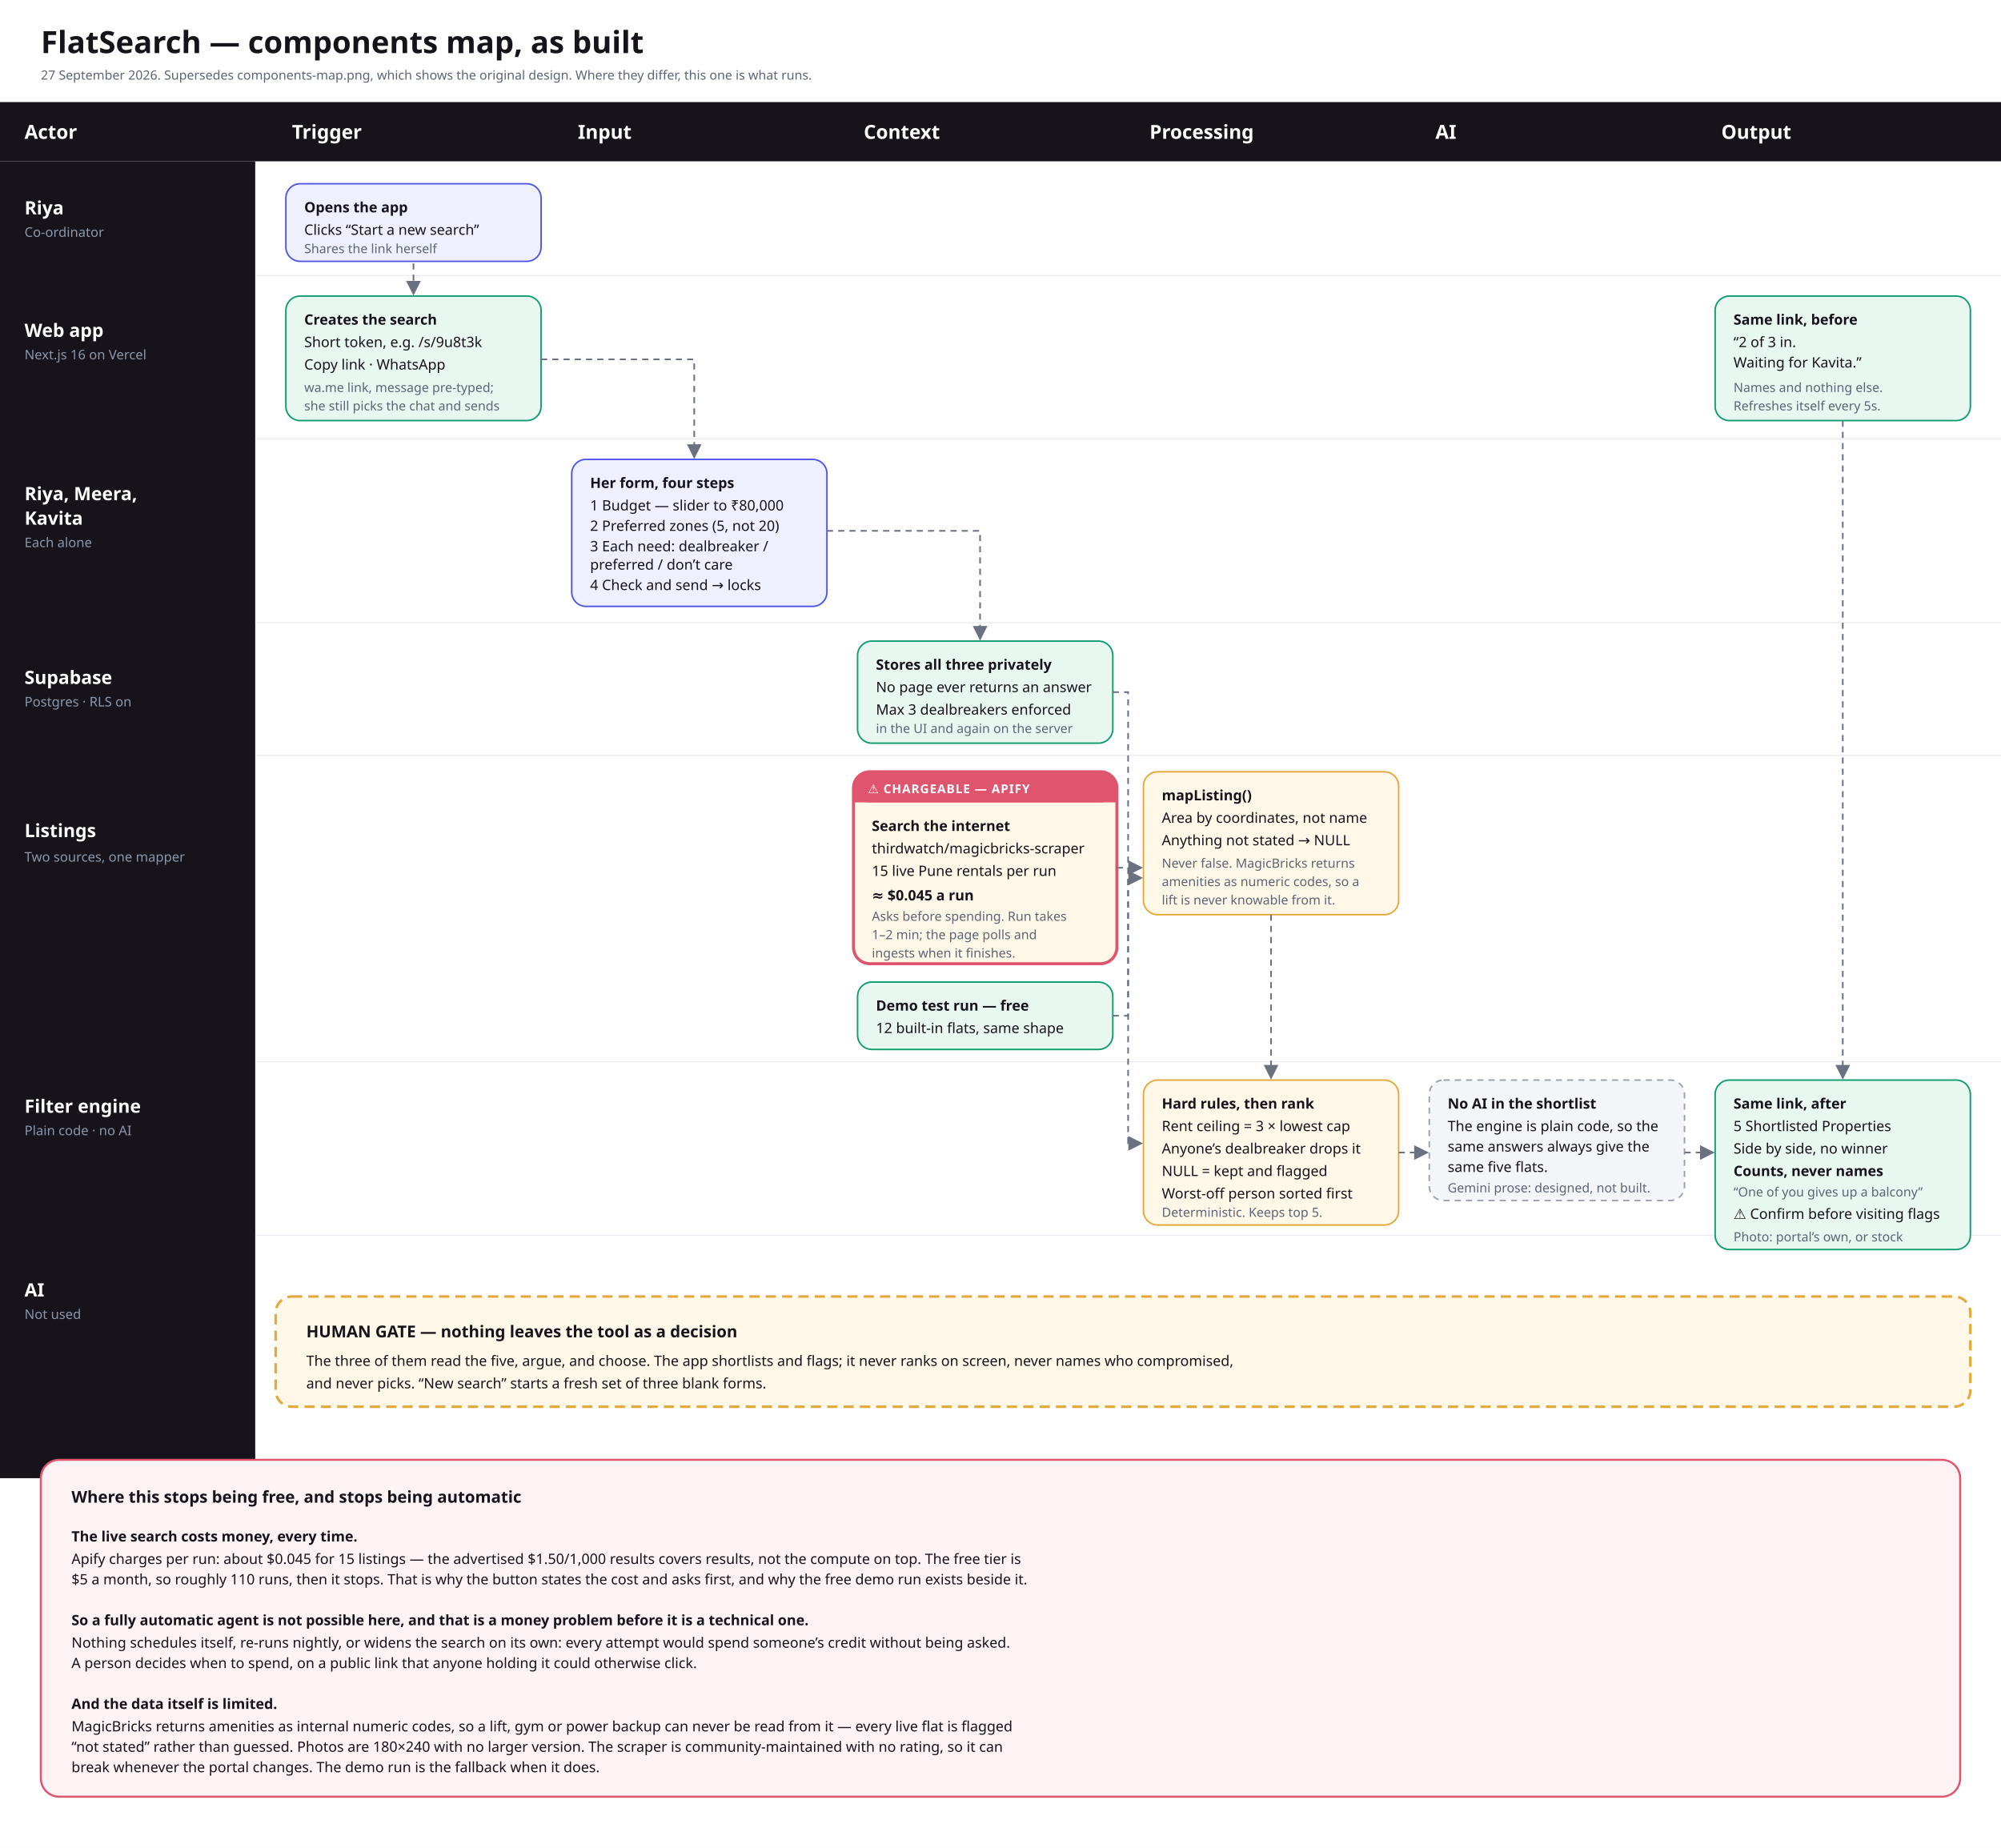
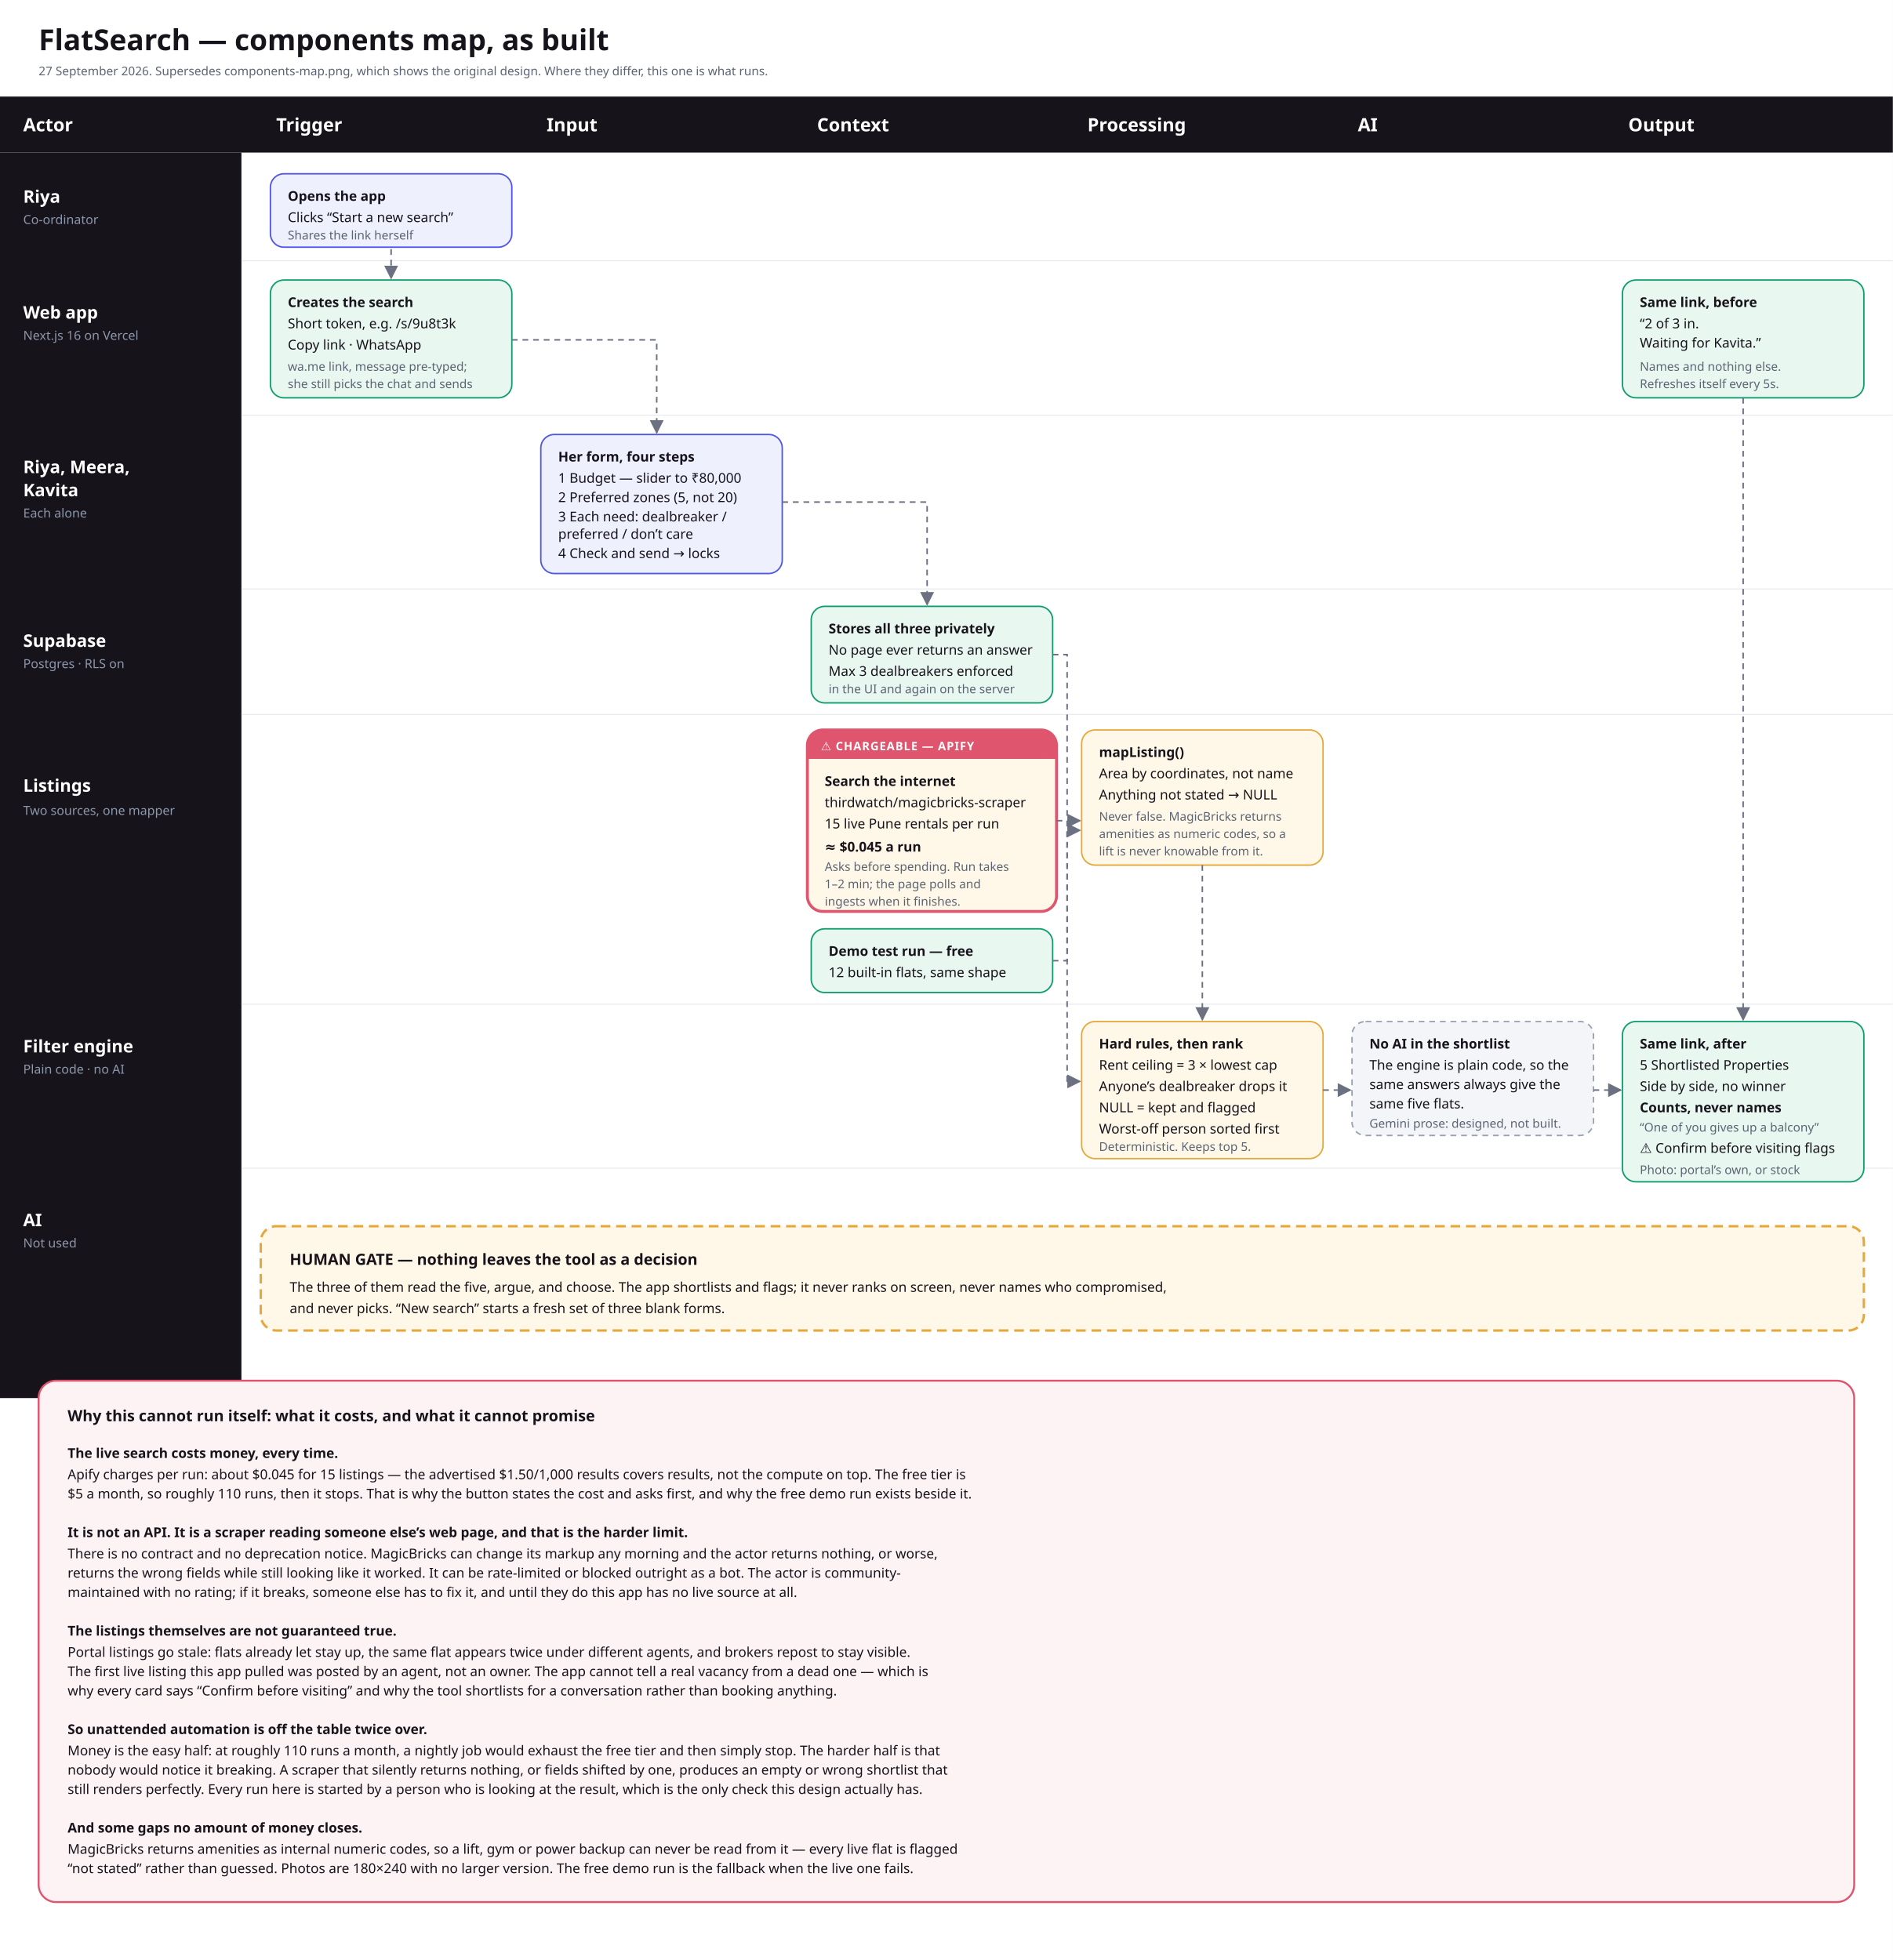
- <svg xmlns="http://www.w3.org/2000/svg" width="1960" height="1810" viewBox="0 0 1960 1810" font-family="'Plus Jakarta Sans','Segoe UI',system-ui,sans-serif">
+ <svg xmlns="http://www.w3.org/2000/svg" width="1960" height="2030" viewBox="0 0 1960 2030" font-family="'Plus Jakarta Sans','Segoe UI',system-ui,sans-serif">
  <defs>
    <style>
      .col-title { font-size: 19px; font-weight: 800; fill: #ffffff; }
      .lane { font-size: 18px; font-weight: 800; fill: #ffffff; }
      .lane-sub { font-size: 13px; font-weight: 500; fill: #8b97ab; }
      .t { font-size: 14px; fill: #17131b; }
      .t-strong { font-size: 14px; font-weight: 700; fill: #17131b; }
      .t-small { font-size: 12.5px; fill: #5c6473; }
      .badge { font-size: 12px; font-weight: 800; fill: #ffffff; letter-spacing: .06em; }
      .h1 { font-size: 30px; font-weight: 800; fill: #17131b; }
      .h2 { font-size: 16px; font-weight: 800; fill: #17131b; }
    </style>
    <marker id="arrow" markerWidth="9" markerHeight="9" refX="8" refY="4.5" orient="auto">
      <path d="M0,0 L9,4.5 L0,9 z" fill="#6b7180" />
    </marker>
  </defs>
-   <rect width="1960" height="1810" fill="#ffffff" />
+   <rect width="1960" height="2030" fill="#ffffff" />
  <text x="40" y="52" class="h1">FlatSearch — components map, as built</text>
  <text x="40" y="78" class="t-small">27 September 2026. Supersedes components-map.png, which shows the original design. Where they differ, this one is what runs.</text>
  <rect x="0" y="100" width="1960" height="58" fill="#17131b" />
  <text x="24" y="136" class="col-title">Actor</text>
  <text x="286" y="136" class="col-title">Trigger</text>
  <text x="566" y="136" class="col-title">Input</text>
  <text x="846" y="136" class="col-title">Context</text>
  <text x="1126" y="136" class="col-title">Processing</text>
  <text x="1406" y="136" class="col-title">AI</text>
  <text x="1686" y="136" class="col-title">Output</text>
  <rect x="0" y="158" width="250" height="1290" fill="#17131b" />
  <text x="24" y="210" class="lane">Riya</text>
  <text x="24" y="232" class="lane-sub">Co-ordinator</text>
  <text x="24" y="330" class="lane">Web app</text>
  <text x="24" y="352" class="lane-sub">Next.js 16 on Vercel</text>
  <text x="24" y="490" class="lane">Riya, Meera,</text>
  <text x="24" y="514" class="lane">Kavita</text>
  <text x="24" y="536" class="lane-sub">Each alone</text>
  <text x="24" y="670" class="lane">Supabase</text>
  <text x="24" y="692" class="lane-sub">Postgres · RLS on</text>
  <text x="24" y="820" class="lane">Listings</text>
  <text x="24" y="844" class="lane-sub">Two sources, one mapper</text>
  <text x="24" y="1090" class="lane">Filter engine</text>
  <text x="24" y="1112" class="lane-sub">Plain code · no AI</text>
  <text x="24" y="1270" class="lane">AI</text>
  <text x="24" y="1292" class="lane-sub">Not used</text>
  <g stroke="#e8eaf0" stroke-width="1">
    <line x1="250" y1="270" x2="1960" y2="270" />
    <line x1="250" y1="430" x2="1960" y2="430" />
    <line x1="250" y1="610" x2="1960" y2="610" />
    <line x1="250" y1="740" x2="1960" y2="740" />
    <line x1="250" y1="1040" x2="1960" y2="1040" />
    <line x1="250" y1="1210" x2="1960" y2="1210" />
  </g>
  <rect x="280" y="180" width="250" height="76" rx="14" fill="#eef0fe" stroke="#4f56e5" stroke-width="1.5" />
  <text x="298" y="208" class="t-strong">Opens the app</text>
  <text x="298" y="230" class="t">Clicks “Start a new search”</text>
  <text x="298" y="248" class="t-small">Shares the link herself</text>
  <rect x="280" y="290" width="250" height="122" rx="14" fill="#e9f7f1" stroke="#0f9d6f" stroke-width="1.5" />
  <text x="298" y="318" class="t-strong">Creates the search</text>
  <text x="298" y="340" class="t">Short token, e.g. /s/9u8t3k</text>
  <text x="298" y="362" class="t">Copy link · WhatsApp</text>
  <text x="298" y="384" class="t-small">wa.me link, message pre-typed;</text>
  <text x="298" y="402" class="t-small">she still picks the chat and sends</text>
  <rect x="560" y="450" width="250" height="144" rx="14" fill="#eef0fe" stroke="#4f56e5" stroke-width="1.5" />
  <text x="578" y="478" class="t-strong">Her form, four steps</text>
  <text x="578" y="500" class="t">1 Budget — slider to ₹80,000</text>
  <text x="578" y="520" class="t">2 Preferred zones (5, not 20)</text>
  <text x="578" y="540" class="t">3 Each need: dealbreaker /</text>
  <text x="578" y="558" class="t">   preferred / don’t care</text>
  <text x="578" y="578" class="t">4 Check and send → locks</text>
  <rect x="840" y="628" width="250" height="100" rx="14" fill="#e9f7f1" stroke="#0f9d6f" stroke-width="1.5" />
  <text x="858" y="656" class="t-strong">Stores all three privately</text>
  <text x="858" y="678" class="t">No page ever returns an answer</text>
  <text x="858" y="700" class="t">Max 3 dealbreakers enforced</text>
  <text x="858" y="718" class="t-small">in the UI and again on the server</text>
  <rect x="836" y="756" width="258" height="188" rx="16" fill="#fff8e8" stroke="#e0556e" stroke-width="3" />
  <rect x="836" y="756" width="258" height="30" rx="16" fill="#e0556e" />
  <rect x="836" y="772" width="258" height="14" fill="#e0556e" />
  <text x="850" y="777" class="badge">⚠ CHARGEABLE — APIFY</text>
  <text x="854" y="814" class="t-strong">Search the internet</text>
  <text x="854" y="836" class="t">thirdwatch/magicbricks-scraper</text>
  <text x="854" y="858" class="t">15 live Pune rentals per run</text>
  <text x="854" y="882" class="t-strong">≈ $0.045 a run</text>
  <text x="854" y="902" class="t-small">Asks before spending. Run takes</text>
  <text x="854" y="920" class="t-small">1–2 min; the page polls and</text>
  <text x="854" y="938" class="t-small">ingests when it finishes.</text>
  <rect x="840" y="962" width="250" height="66" rx="14" fill="#e9f7f1" stroke="#0f9d6f" stroke-width="1.5" />
  <text x="858" y="990" class="t-strong">Demo test run — free</text>
  <text x="858" y="1012" class="t">12 built-in flats, same shape</text>
  <rect x="1120" y="756" width="250" height="140" rx="14" fill="#fff8e8" stroke="#e5a83a" stroke-width="1.5" />
  <text x="1138" y="784" class="t-strong">mapListing()</text>
  <text x="1138" y="806" class="t">Area by coordinates, not name</text>
  <text x="1138" y="828" class="t">Anything not stated → NULL</text>
  <text x="1138" y="850" class="t-small">Never false. MagicBricks returns</text>
  <text x="1138" y="868" class="t-small">amenities as numeric codes, so a</text>
  <text x="1138" y="886" class="t-small">lift is never knowable from it.</text>
  <rect x="1120" y="1058" width="250" height="142" rx="14" fill="#fff8e8" stroke="#e5a83a" stroke-width="1.5" />
  <text x="1138" y="1086" class="t-strong">Hard rules, then rank</text>
  <text x="1138" y="1108" class="t">Rent ceiling = 3 × lowest cap</text>
  <text x="1138" y="1130" class="t">Anyone’s dealbreaker drops it</text>
  <text x="1138" y="1152" class="t">NULL = kept and flagged</text>
  <text x="1138" y="1174" class="t">Worst-off person sorted first</text>
  <text x="1138" y="1192" class="t-small">Deterministic. Keeps top 5.</text>
  <rect x="1400" y="1058" width="250" height="118" rx="14" fill="#f4f5f8" stroke="#9aa0ae" stroke-width="1.5" stroke-dasharray="6 5" />
  <text x="1418" y="1086" class="t-strong">No AI in the shortlist</text>
  <text x="1418" y="1108" class="t">The engine is plain code, so the</text>
  <text x="1418" y="1128" class="t">same answers always give the</text>
  <text x="1418" y="1148" class="t">same five flats.</text>
  <text x="1418" y="1168" class="t-small">Gemini prose: designed, not built.</text>
  <rect x="1680" y="290" width="250" height="122" rx="14" fill="#e9f7f1" stroke="#0f9d6f" stroke-width="1.5" />
  <text x="1698" y="318" class="t-strong">Same link, before</text>
  <text x="1698" y="340" class="t">“2 of 3 in.</text>
  <text x="1698" y="360" class="t">Waiting for Kavita.”</text>
  <text x="1698" y="384" class="t-small">Names and nothing else.</text>
  <text x="1698" y="402" class="t-small">Refreshes itself every 5s.</text>
  <rect x="1680" y="1058" width="250" height="166" rx="14" fill="#e9f7f1" stroke="#0f9d6f" stroke-width="1.5" />
  <text x="1698" y="1086" class="t-strong">Same link, after</text>
  <text x="1698" y="1108" class="t">5 Shortlisted Properties</text>
  <text x="1698" y="1130" class="t">Side by side, no winner</text>
  <text x="1698" y="1152" class="t-strong">Counts, never names</text>
  <text x="1698" y="1172" class="t-small">“One of you gives up a balcony”</text>
  <text x="1698" y="1194" class="t">⚠ Confirm before visiting flags</text>
  <text x="1698" y="1216" class="t-small">Photo: portal’s own, or stock</text>
  <g stroke="#6b7180" stroke-width="1.6" fill="none" marker-end="url(#arrow)" stroke-dasharray="6 5">
    <path d="M405,258 L405,288" />
    <path d="M530,352 L680,352 L680,448" />
    <path d="M810,520 L960,520 L960,626" />
    <path d="M1090,678 L1105,678 L1105,1120 L1118,1120" />
    <path d="M1094,850 L1118,850" />
    <path d="M1090,995 L1105,995 L1105,860 L1118,860" />
    <path d="M1245,896 L1245,1056" />
    <path d="M1370,1129 L1398,1129" />
    <path d="M1650,1129 L1678,1129" />
    <path d="M1805,412 L1805,1056" />
  </g>
  <rect x="270" y="1270" width="1660" height="108" rx="16" fill="#fff8e8" stroke="#e5a83a" stroke-width="2.5" stroke-dasharray="10 6" />
  <text x="300" y="1310" class="h2">HUMAN GATE — nothing leaves the tool as a decision</text>
  <text x="300" y="1338" class="t">The three of them read the five, argue, and choose. The app shortlists and flags; it never ranks on screen, never names who compromised,</text>
  <text x="300" y="1360" class="t">and never picks. “New search” starts a fresh set of three blank forms.</text>
-   <rect x="40" y="1430" width="1880" height="330" rx="18" fill="#fdf3f5" stroke="#e0556e" stroke-width="2" />
-   <text x="70" y="1472" class="h2">Where this stops being free, and stops being automatic</text>
+   <rect x="40" y="1430" width="1880" height="540" rx="18" fill="#fdf3f5" stroke="#e0556e" stroke-width="2" />
+   <text x="70" y="1472" class="h2">Why this cannot run itself: what it costs, and what it cannot promise</text>
  <text x="70" y="1510" class="t-strong">The live search costs money, every time.</text>
  <text x="70" y="1532" class="t">Apify charges per run: about $0.045 for 15 listings — the advertised $1.50/1,000 results covers results, not the compute on top. The free tier is</text>
  <text x="70" y="1552" class="t">$5 a month, so roughly 110 runs, then it stops. That is why the button states the cost and asks first, and why the free demo run exists beside it.</text>
-   <text x="70" y="1592" class="t-strong">So a fully automatic agent is not possible here, and that is a money problem before it is a technical one.</text>
-   <text x="70" y="1614" class="t">Nothing schedules itself, re-runs nightly, or widens the search on its own: every attempt would spend someone’s credit without being asked.</text>
-   <text x="70" y="1634" class="t">A person decides when to spend, on a public link that anyone holding it could otherwise click.</text>
-   <text x="70" y="1674" class="t-strong">And the data itself is limited.</text>
-   <text x="70" y="1696" class="t">MagicBricks returns amenities as internal numeric codes, so a lift, gym or power backup can never be read from it — every live flat is flagged</text>
-   <text x="70" y="1716" class="t">“not stated” rather than guessed. Photos are 180×240 with no larger version. The scraper is community-maintained with no rating, so it can</text>
-   <text x="70" y="1736" class="t">break whenever the portal changes. The demo run is the fallback when it does.</text>
+   <text x="70" y="1592" class="t-strong">It is not an API. It is a scraper reading someone else’s web page, and that is the harder limit.</text>
+   <text x="70" y="1614" class="t">There is no contract and no deprecation notice. MagicBricks can change its markup any morning and the actor returns nothing, or worse,</text>
+   <text x="70" y="1634" class="t">returns the wrong fields while still looking like it worked. It can be rate-limited or blocked outright as a bot. The actor is community-</text>
+   <text x="70" y="1654" class="t">maintained with no rating; if it breaks, someone else has to fix it, and until they do this app has no live source at all.</text>
+   <text x="70" y="1694" class="t-strong">The listings themselves are not guaranteed true.</text>
+   <text x="70" y="1716" class="t">Portal listings go stale: flats already let stay up, the same flat appears twice under different agents, and brokers repost to stay visible.</text>
+   <text x="70" y="1736" class="t">The first live listing this app pulled was posted by an agent, not an owner. The app cannot tell a real vacancy from a dead one — which is</text>
+   <text x="70" y="1756" class="t">why every card says “Confirm before visiting” and why the tool shortlists for a conversation rather than booking anything.</text>
+   <text x="70" y="1796" class="t-strong">So unattended automation is off the table twice over.</text>
+   <text x="70" y="1818" class="t">Money is the easy half: at roughly 110 runs a month, a nightly job would exhaust the free tier and then simply stop. The harder half is that</text>
+   <text x="70" y="1838" class="t">nobody would notice it breaking. A scraper that silently returns nothing, or fields shifted by one, produces an empty or wrong shortlist that</text>
+   <text x="70" y="1858" class="t">still renders perfectly. Every run here is started by a person who is looking at the result, which is the only check this design actually has.</text>
+   <text x="70" y="1898" class="t-strong">And some gaps no amount of money closes.</text>
+   <text x="70" y="1920" class="t">MagicBricks returns amenities as internal numeric codes, so a lift, gym or power backup can never be read from it — every live flat is flagged</text>
+   <text x="70" y="1940" class="t">“not stated” rather than guessed. Photos are 180×240 with no larger version. The free demo run is the fallback when the live one fails.</text>
</svg>
